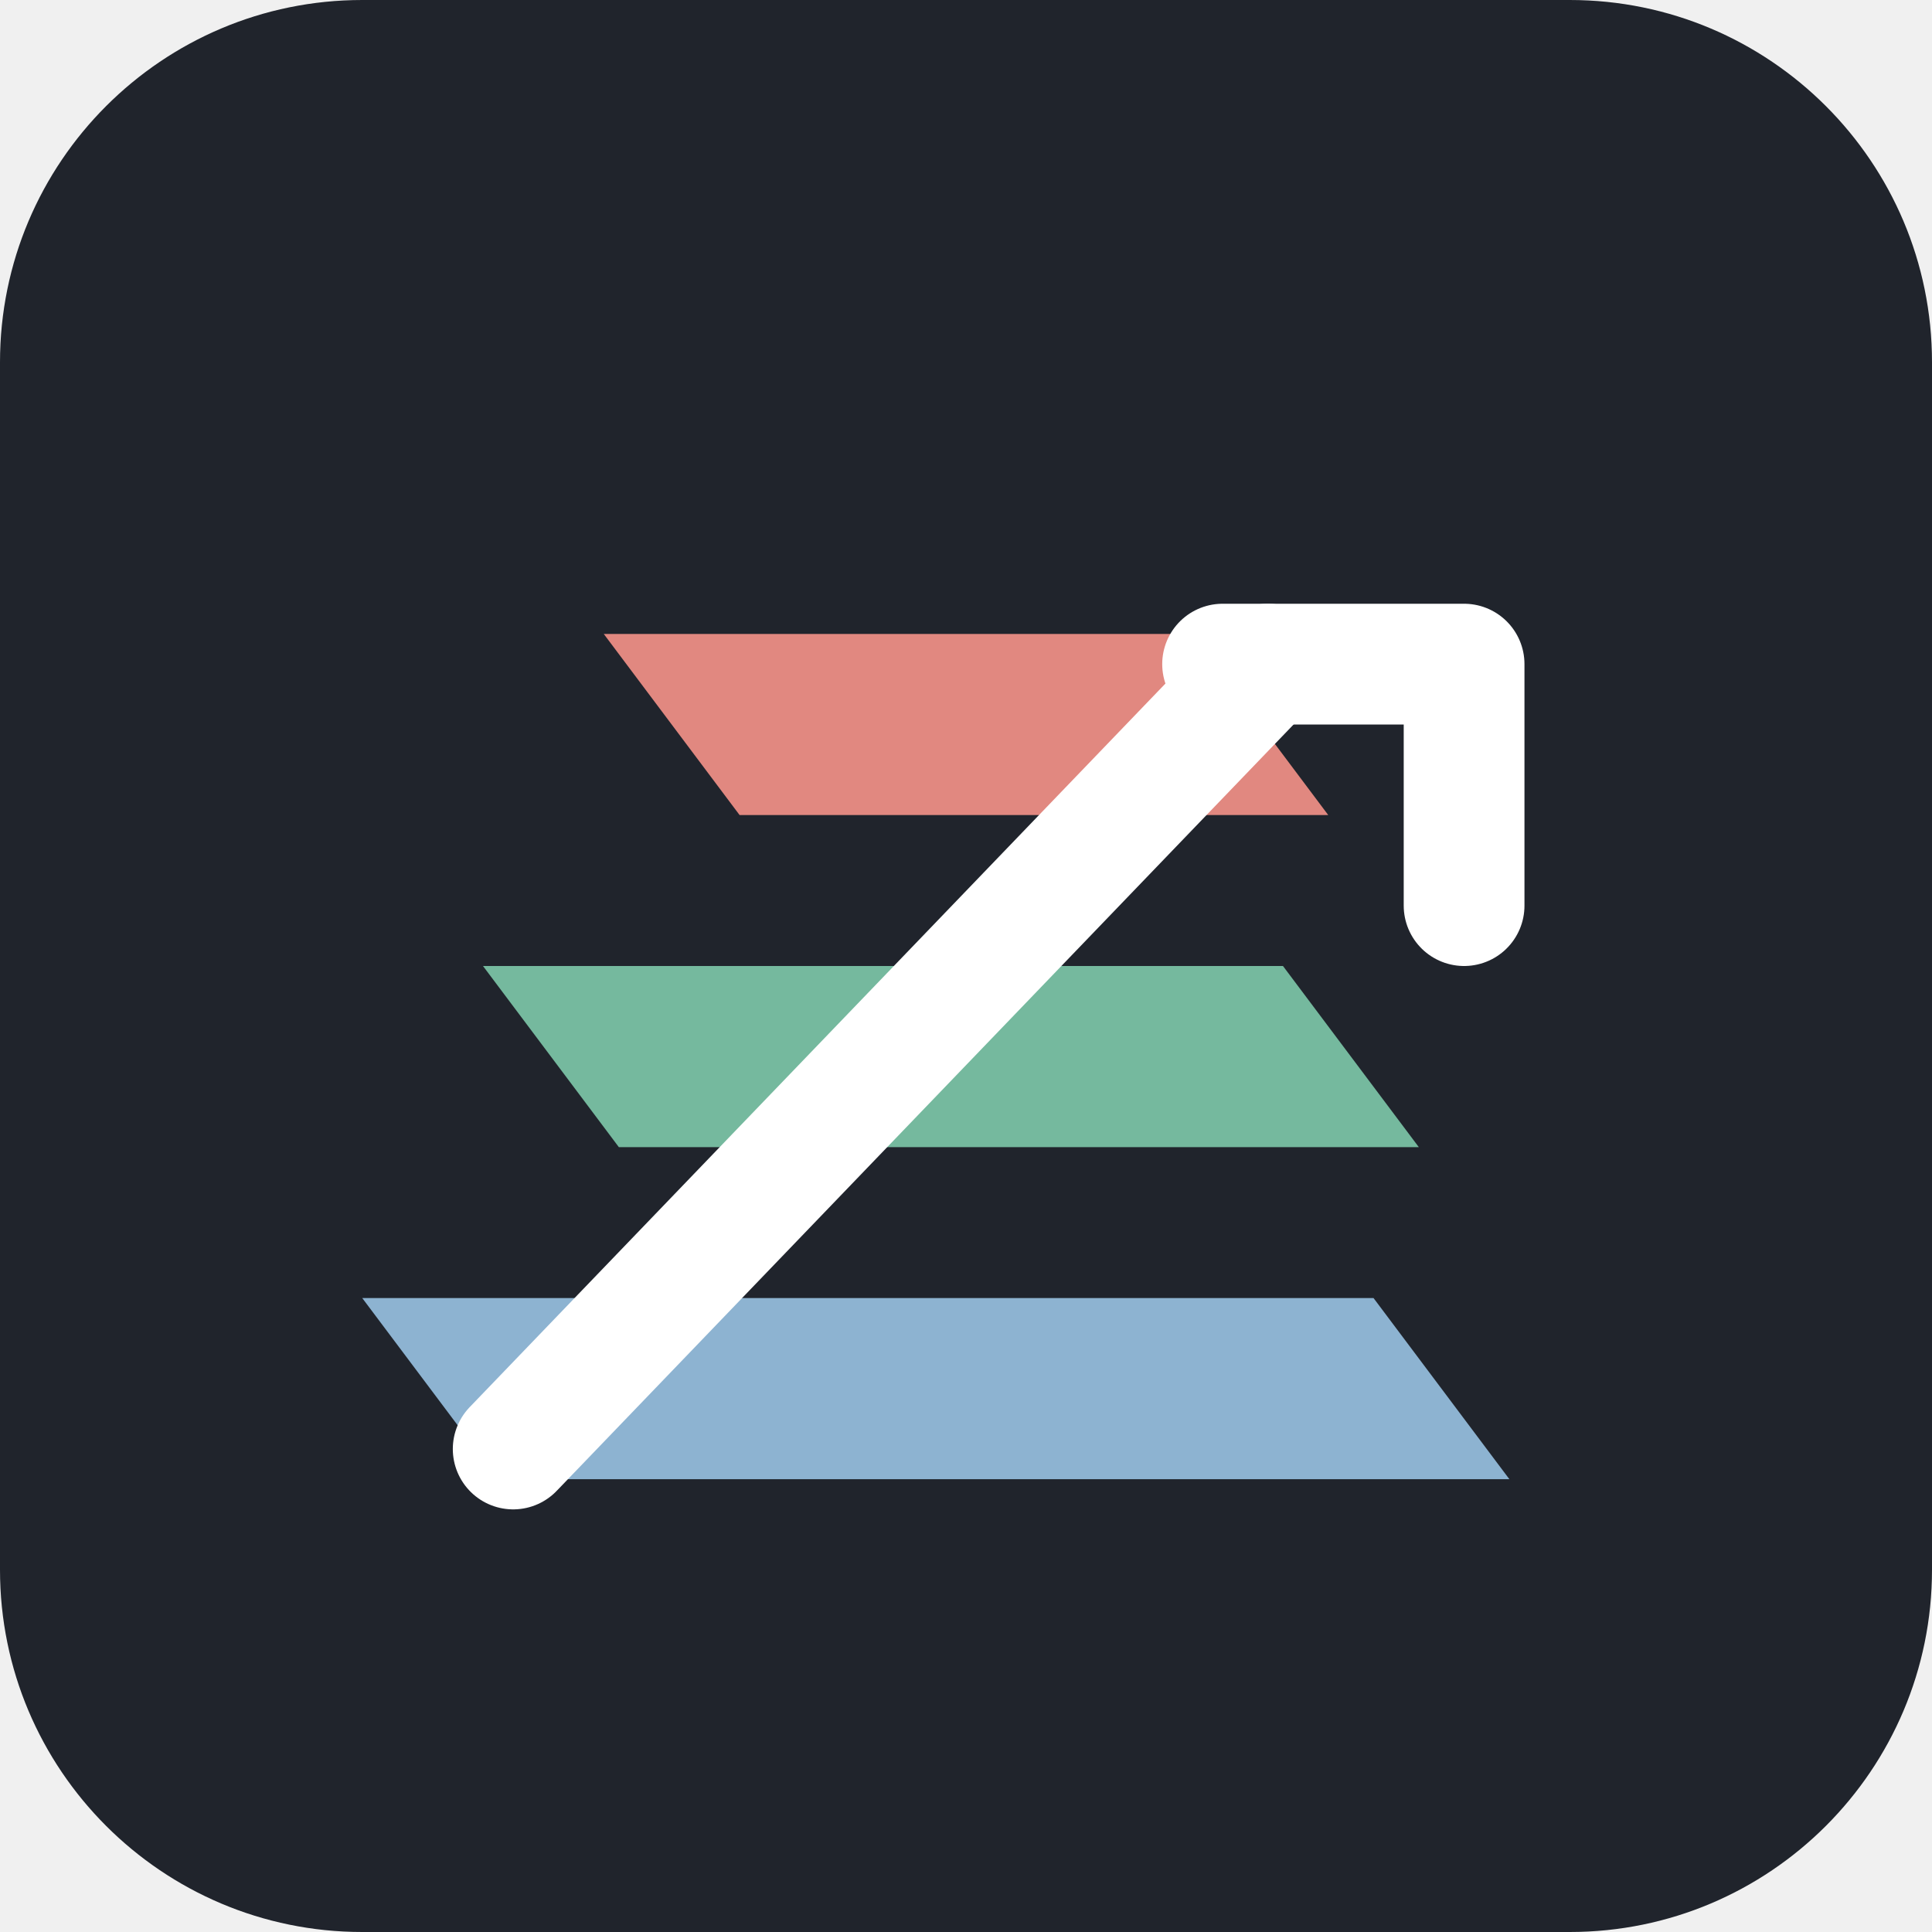
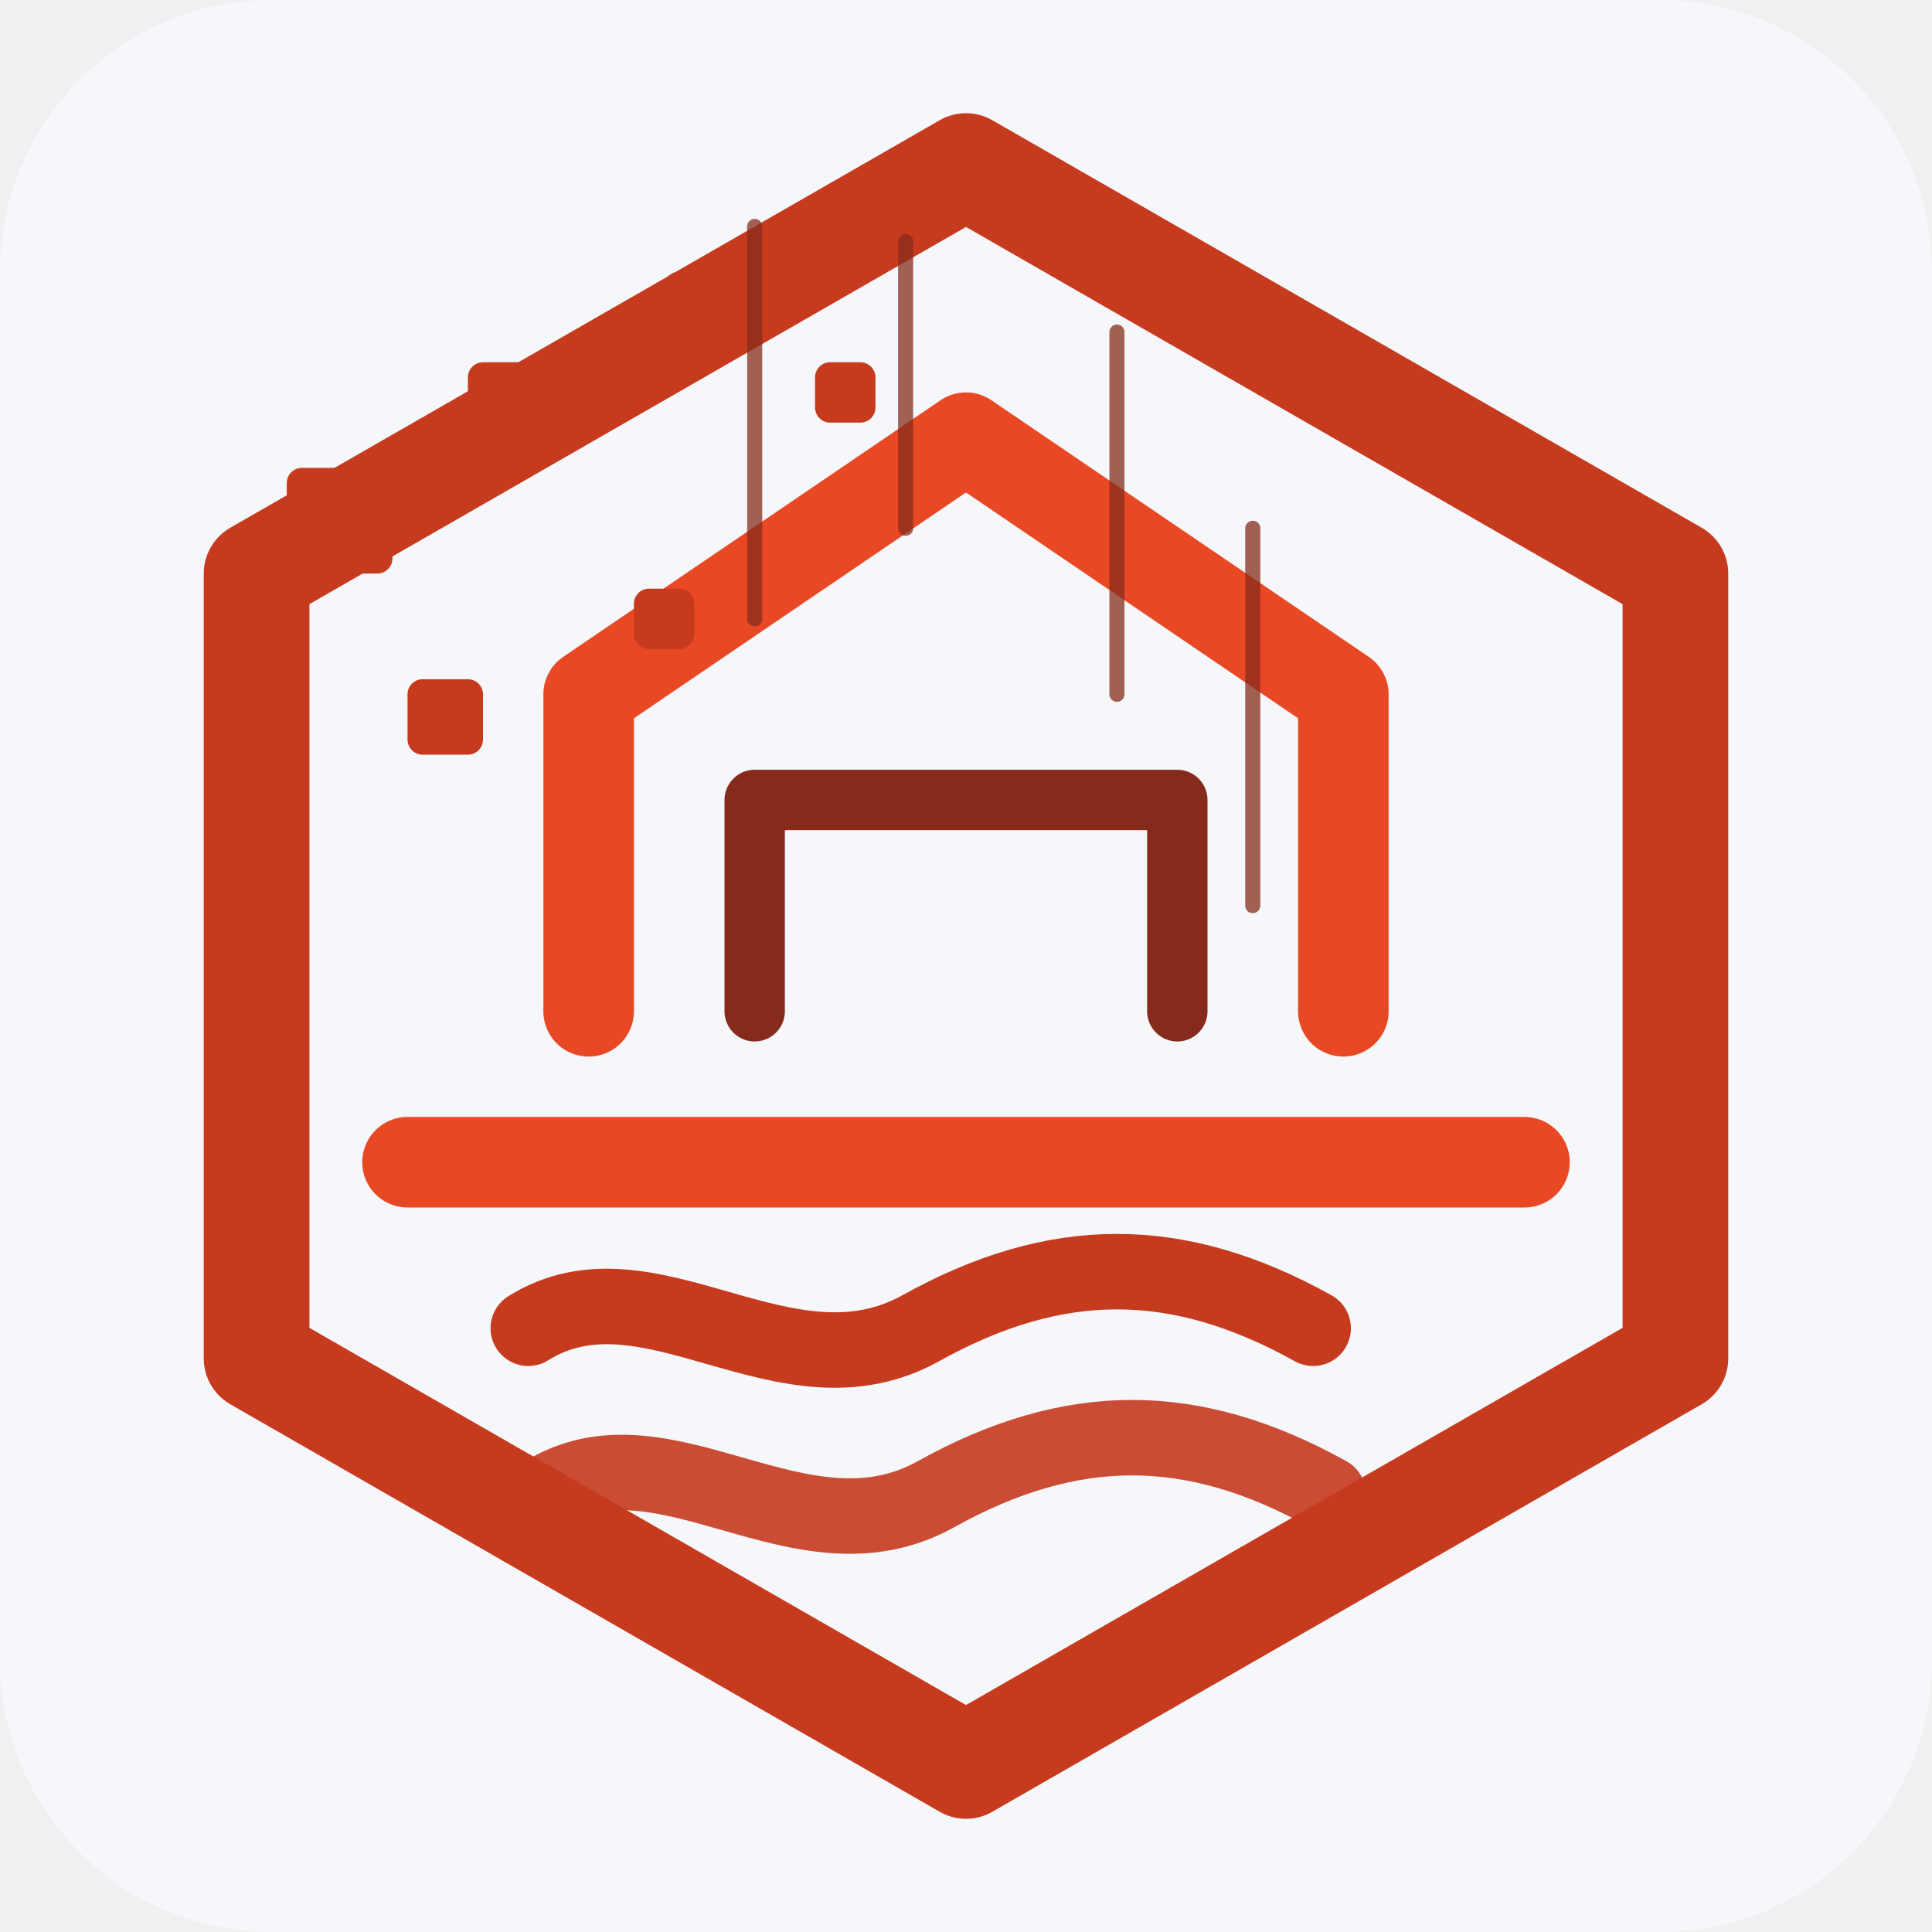
- <svg xmlns="http://www.w3.org/2000/svg" viewBox="0 0 128 128" role="img" aria-labelledby="title">
-   <rect width="128" height="128" rx="24" fill="#20242C" />
-   <path d="M24 86h67l9 12H33l-9-12Z" fill="#8DB3D1" />
-   <path d="M32 64h53l9 12H41l-9-12Z" fill="#75B99E" />
-   <path d="M40 42h39l9 12H49l-9-12Z" fill="#E18880" />
-   <path d="M34 96 84 44" fill="none" stroke="#FFFFFF" stroke-width="8" stroke-linecap="round" />
-   <path d="M81 44h16v16" fill="none" stroke="#FFFFFF" stroke-width="8" stroke-linecap="round" stroke-linejoin="round" />
+ <svg xmlns="http://www.w3.org/2000/svg" viewBox="0 0 128 128" role="img" aria-labelledby="title desc">
+   <rect width="128" height="128" rx="18" fill="#F5F7FA" />
+   <path d="M64 11 111 38v52l-47 27-47-27V38L64 11Z" fill="none" stroke="#C63A1E" stroke-width="7" stroke-linejoin="round" />
+   <path d="M39 67V46l25-17 25 17v21" fill="none" stroke="#E94825" stroke-width="6" stroke-linecap="round" stroke-linejoin="round" />
+   <path d="M50 67V53h28v14" fill="none" stroke="#862B1B" stroke-width="4" stroke-linecap="round" stroke-linejoin="round" />
+   <path d="M27 77h74" stroke="#E94825" stroke-width="6" stroke-linecap="round" />
+   <path d="M35 88c8-5 17 5 26 0s17-5 26 0" fill="none" stroke="#C63A1E" stroke-width="5" stroke-linecap="round" />
+   <path d="M36 99c8-5 17 5 26 0s17-5 26 0" fill="none" stroke="#C63A1E" stroke-width="5" stroke-linecap="round" opacity=".9" />
+   <g fill="#C63A1E">
+     <rect x="19" y="31" width="7" height="7" rx="1" />
+     <rect x="31" y="24" width="6" height="6" rx="1" />
+     <rect x="44" y="18" width="5" height="5" rx="1" />
+     <rect x="27" y="45" width="5" height="5" rx="1" />
+     <rect x="42" y="39" width="4" height="4" rx="1" />
+     <rect x="54" y="24" width="4" height="4" rx="1" />
+   </g>
+   <g stroke="#862B1B" stroke-linecap="round" opacity=".74">
+     <path d="M50 15v26" />
+     <path d="M60 16v19" />
+     <path d="M74 22v24" />
+     <path d="M83 35v25" />
+   </g>
</svg>
